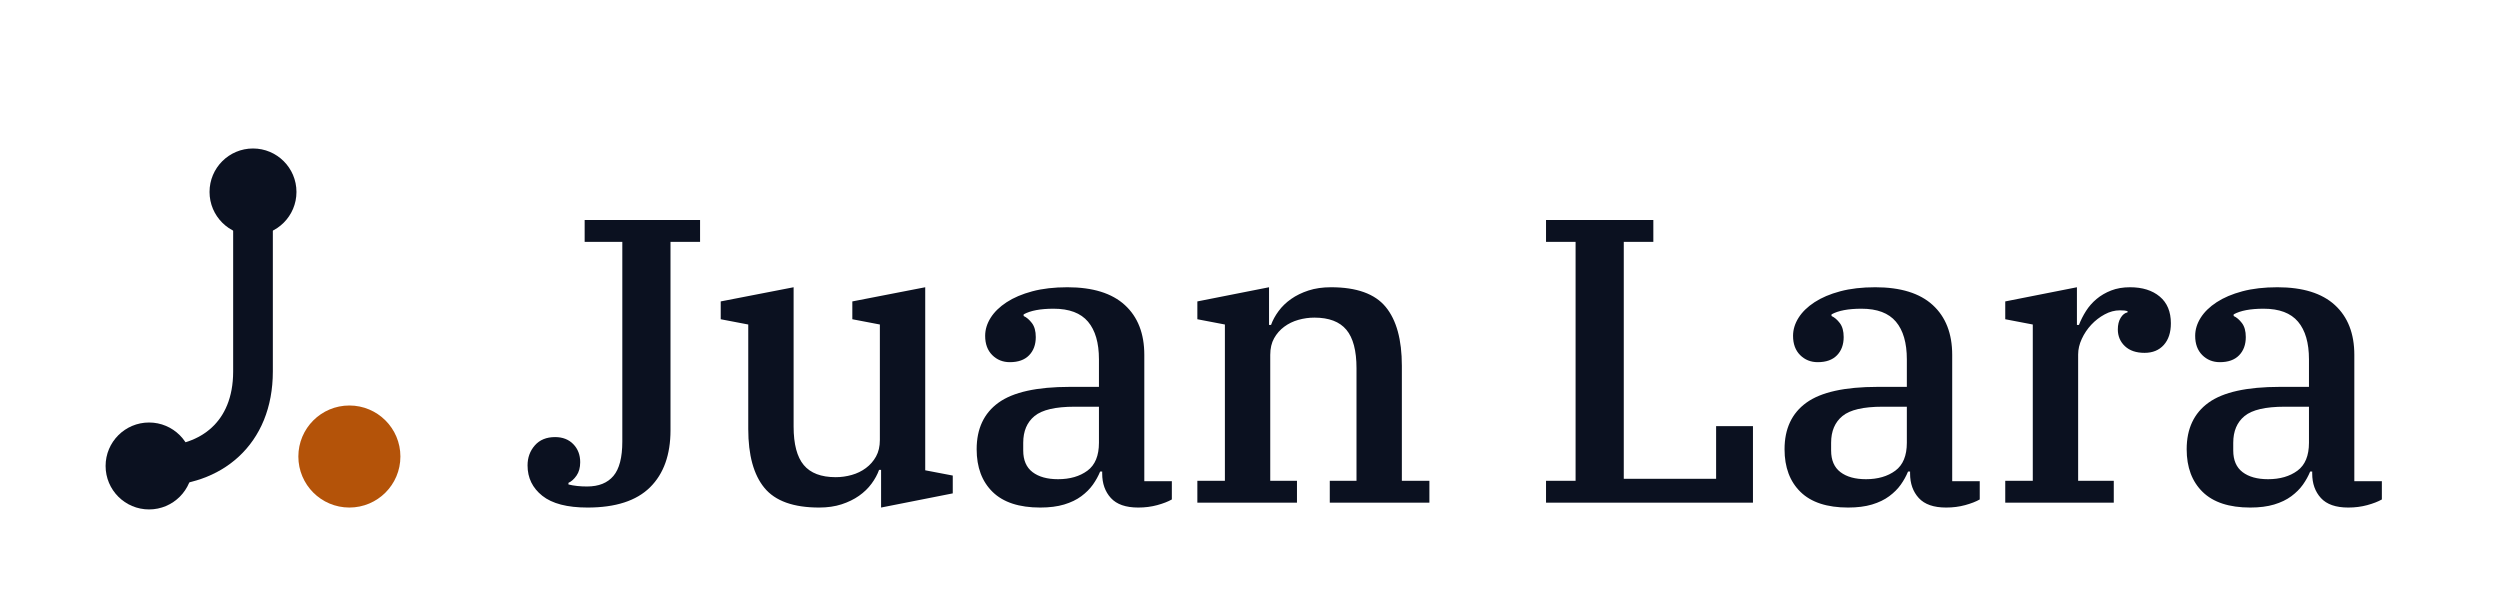
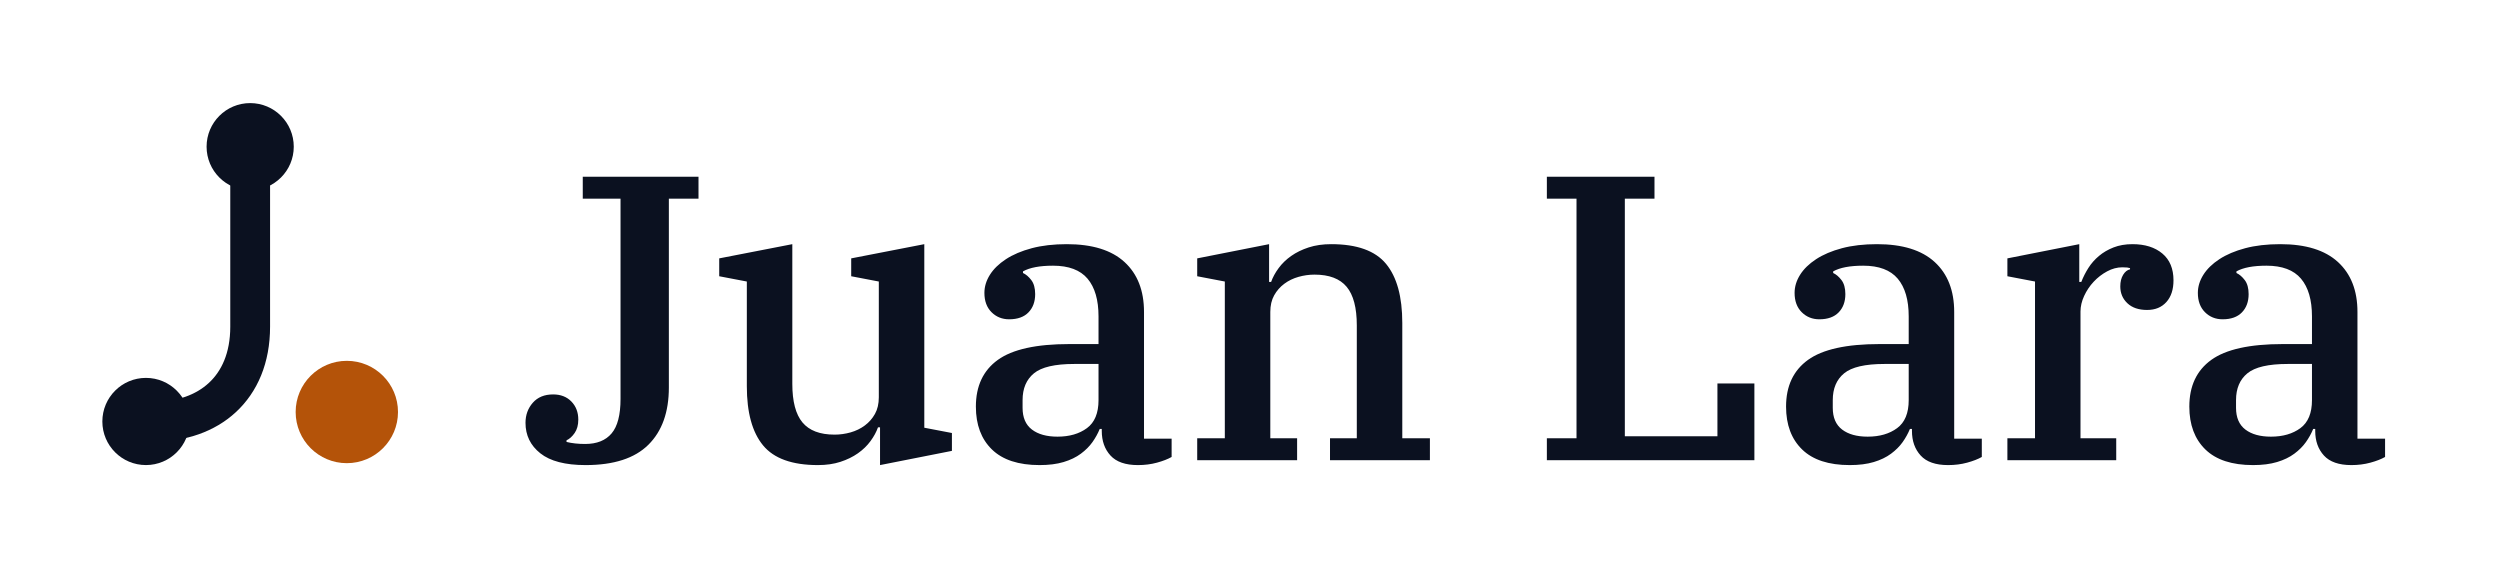
- <svg xmlns="http://www.w3.org/2000/svg" viewBox="0 0 615.60 151.33" width="616" height="151" role="img" aria-label="Juan Lara">
-   <g transform="translate(3.27 26.40) scale(2.3333)">
+ <svg xmlns="http://www.w3.org/2000/svg" viewBox="0 0 615.60 139.53" width="616" height="140" role="img" aria-label="Juan Lara">
+   <g transform="translate(3.27 14.93) scale(2.3333)">
    <path d="M25 9V28C25 34.6 20.5 38 15 38" fill="none" stroke="#0B1120" stroke-width="4.2" />
    <circle cx="25" cy="9" r="4.6" fill="#0B1120" />
    <circle cx="14" cy="38" r="4.6" fill="#0B1120" />
    <circle cx="35.2" cy="37" r="5.4" fill="#B45309" />
  </g>
-   <path d="M144.2 125.333Q136.7 125.333 133.05 122.433Q129.4 119.533 129.4 114.933Q129.4 112.033 131.2 109.983Q133.0 107.933 136.2 107.933Q139.0 107.933 140.7 109.683Q142.4 111.433 142.4 114.133Q142.4 116.133 141.5 117.433Q140.6 118.733 139.5 119.233V119.633Q141.5 120.133 144.1 120.133Q148.4 120.133 150.6 117.533Q152.8 114.933 152.8 109.033V59.733H143.5V54.333H172.0V59.733H164.7V106.233Q164.7 115.333 159.65 120.333Q154.6 125.333 144.2 125.333ZM201.4 125.333Q191.9 125.333 187.9 120.483Q183.9 115.633 183.9 105.933V80.133L177.1 78.833V74.433L195.1 70.933V105.333Q195.1 111.833 197.6 114.833Q200.1 117.833 205.5 117.833Q207.5 117.833 209.45 117.283Q211.4 116.733 212.95 115.583Q214.5 114.433 215.45 112.733Q216.4 111.033 216.4 108.633V80.133L209.6 78.833V74.433L227.6 70.933V116.133L234.4 117.433V121.833L216.7 125.333V116.033H216.2Q215.6 117.733 214.35 119.433Q213.1 121.133 211.25 122.433Q209.4 123.733 206.95 124.533Q204.5 125.333 201.4 125.333ZM256.0 125.333Q248.2 125.333 244.25 121.483Q240.3 117.633 240.3 110.933Q240.3 103.333 245.7 99.433Q251.1 95.533 263.3 95.533H270.5V88.733Q270.5 82.633 267.8 79.433Q265.1 76.233 259.3 76.233Q254.4 76.233 251.9 77.633V78.033Q253.0 78.533 253.95 79.783Q254.9 81.033 254.9 83.233Q254.9 86.033 253.25 87.733Q251.6 89.433 248.5 89.433Q245.9 89.433 244.15 87.683Q242.4 85.933 242.4 82.933Q242.4 80.633 243.75 78.483Q245.1 76.333 247.7 74.633Q250.3 72.933 254.05 71.933Q257.8 70.933 262.7 70.933Q272.1 70.933 276.9 75.333Q281.7 79.733 281.7 87.633V118.833H288.5V123.333Q287.1 124.133 284.9 124.733Q282.7 125.333 280.2 125.333Q275.6 125.333 273.45 122.983Q271.3 120.633 271.3 116.933V116.433H270.8Q270.1 118.133 269.0 119.683Q267.9 121.233 266.15 122.533Q264.4 123.833 261.9 124.583Q259.4 125.333 256.0 125.333ZM260.4 118.333Q264.8 118.333 267.65 116.233Q270.5 114.133 270.5 109.333V100.433H264.5Q257.4 100.433 254.6 102.733Q251.8 105.033 251.8 109.333V111.233Q251.8 114.833 254.1 116.583Q256.4 118.333 260.4 118.333ZM294.8 118.733H301.6V80.133L294.8 78.833V74.433L312.5 70.933V80.233H313.0Q313.6 78.533 314.85 76.833Q316.1 75.133 317.95 73.833Q319.8 72.533 322.25 71.733Q324.7 70.933 327.8 70.933Q337.3 70.933 341.3 75.783Q345.3 80.633 345.3 90.333V118.733H352.1V124.133H327.5V118.733H334.1V90.933Q334.1 84.433 331.6 81.433Q329.1 78.433 323.7 78.433Q321.7 78.433 319.75 78.983Q317.8 79.533 316.25 80.683Q314.7 81.833 313.75 83.533Q312.8 85.233 312.8 87.633V118.733H319.4V124.133H294.8ZM380.9 118.733H388.2V59.733H380.9V54.333H407.4V59.733H400.1V118.233H422.9V105.233H432.0V124.133H380.9ZM455.5 125.333Q447.7 125.333 443.75 121.483Q439.8 117.633 439.8 110.933Q439.8 103.333 445.2 99.433Q450.6 95.533 462.8 95.533H470.0V88.733Q470.0 82.633 467.3 79.433Q464.6 76.233 458.8 76.233Q453.9 76.233 451.4 77.633V78.033Q452.5 78.533 453.45 79.783Q454.4 81.033 454.4 83.233Q454.4 86.033 452.75 87.733Q451.1 89.433 448.0 89.433Q445.4 89.433 443.65 87.683Q441.9 85.933 441.9 82.933Q441.9 80.633 443.25 78.483Q444.6 76.333 447.2 74.633Q449.8 72.933 453.55 71.933Q457.3 70.933 462.2 70.933Q471.6 70.933 476.4 75.333Q481.2 79.733 481.2 87.633V118.833H488.0V123.333Q486.6 124.133 484.4 124.733Q482.2 125.333 479.7 125.333Q475.1 125.333 472.95 122.983Q470.8 120.633 470.8 116.933V116.433H470.3Q469.6 118.133 468.5 119.683Q467.4 121.233 465.65 122.533Q463.9 123.833 461.4 124.583Q458.9 125.333 455.5 125.333ZM459.9 118.333Q464.3 118.333 467.15 116.233Q470.0 114.133 470.0 109.333V100.433H464.0Q456.9 100.433 454.1 102.733Q451.3 105.033 451.3 109.333V111.233Q451.3 114.833 453.6 116.583Q455.9 118.333 459.9 118.333ZM494.3 118.733H501.1V80.133L494.3 78.833V74.433L512.0 70.933V80.233H512.5Q513.2 78.433 514.25 76.783Q515.3 75.133 516.85 73.833Q518.4 72.533 520.45 71.733Q522.5 70.933 525.1 70.933Q529.7 70.933 532.45 73.233Q535.2 75.533 535.2 79.833Q535.2 83.233 533.45 85.183Q531.7 87.133 528.7 87.133Q525.6 87.133 523.85 85.483Q522.1 83.833 522.1 81.333Q522.1 79.633 522.8 78.483Q523.5 77.333 524.5 77.133V76.833Q524.2 76.733 523.8 76.683Q523.4 76.633 522.6 76.633Q520.7 76.633 518.85 77.633Q517.0 78.633 515.55 80.183Q514.1 81.733 513.2 83.683Q512.3 85.633 512.3 87.533V118.733H521.1V124.133H494.3ZM554.8 125.333Q547.0 125.333 543.05 121.483Q539.1 117.633 539.1 110.933Q539.1 103.333 544.5 99.433Q549.9 95.533 562.1 95.533H569.3V88.733Q569.3 82.633 566.6 79.433Q563.9 76.233 558.1 76.233Q553.2 76.233 550.7 77.633V78.033Q551.8 78.533 552.75 79.783Q553.7 81.033 553.7 83.233Q553.7 86.033 552.05 87.733Q550.4 89.433 547.3 89.433Q544.7 89.433 542.95 87.683Q541.2 85.933 541.2 82.933Q541.2 80.633 542.55 78.483Q543.9 76.333 546.5 74.633Q549.1 72.933 552.85 71.933Q556.6 70.933 561.5 70.933Q570.9 70.933 575.7 75.333Q580.5 79.733 580.5 87.633V118.833H587.3V123.333Q585.9 124.133 583.7 124.733Q581.5 125.333 579.0 125.333Q574.4 125.333 572.25 122.983Q570.1 120.633 570.1 116.933V116.433H569.6Q568.9 118.133 567.8 119.683Q566.7 121.233 564.95 122.533Q563.2 123.833 560.7 124.583Q558.2 125.333 554.8 125.333ZM559.2 118.333Q563.6 118.333 566.45 116.233Q569.3 114.133 569.3 109.333V100.433H563.3Q556.2 100.433 553.4 102.733Q550.6 105.033 550.6 109.333V111.233Q550.6 114.833 552.9 116.583Q555.2 118.333 559.2 118.333Z" fill="#0B1120" />
+   <path d="M144.2 114.333Q136.7 114.333 133.05 111.433Q129.4 108.533 129.4 103.933Q129.4 101.033 131.2 98.983Q133.0 96.933 136.2 96.933Q139.0 96.933 140.7 98.683Q142.4 100.433 142.4 103.133Q142.4 105.133 141.5 106.433Q140.6 107.733 139.5 108.233V108.633Q141.5 109.133 144.1 109.133Q148.4 109.133 150.6 106.533Q152.8 103.933 152.8 98.033V48.733H143.5V43.333H172.0V48.733H164.7V95.233Q164.7 104.333 159.65 109.333Q154.6 114.333 144.2 114.333ZM201.4 114.333Q191.9 114.333 187.9 109.483Q183.9 104.633 183.9 94.933V69.133L177.1 67.833V63.433L195.1 59.933V94.333Q195.1 100.833 197.6 103.833Q200.1 106.833 205.5 106.833Q207.5 106.833 209.45 106.283Q211.4 105.733 212.95 104.583Q214.5 103.433 215.45 101.733Q216.4 100.033 216.4 97.633V69.133L209.6 67.833V63.433L227.6 59.933V105.133L234.4 106.433V110.833L216.7 114.333V105.033H216.2Q215.6 106.733 214.35 108.433Q213.1 110.133 211.25 111.433Q209.4 112.733 206.95 113.533Q204.5 114.333 201.4 114.333ZM256.0 114.333Q248.2 114.333 244.25 110.483Q240.3 106.633 240.3 99.933Q240.3 92.333 245.7 88.433Q251.1 84.533 263.3 84.533H270.5V77.733Q270.5 71.633 267.8 68.433Q265.1 65.233 259.3 65.233Q254.4 65.233 251.9 66.633V67.033Q253.0 67.533 253.95 68.783Q254.9 70.033 254.9 72.233Q254.9 75.033 253.25 76.733Q251.6 78.433 248.5 78.433Q245.9 78.433 244.15 76.683Q242.4 74.933 242.4 71.933Q242.4 69.633 243.75 67.483Q245.1 65.333 247.7 63.633Q250.3 61.933 254.05 60.933Q257.8 59.933 262.7 59.933Q272.1 59.933 276.9 64.333Q281.7 68.733 281.7 76.633V107.833H288.5V112.333Q287.1 113.133 284.9 113.733Q282.7 114.333 280.2 114.333Q275.6 114.333 273.45 111.983Q271.3 109.633 271.3 105.933V105.433H270.8Q270.1 107.133 269.0 108.683Q267.9 110.233 266.15 111.533Q264.4 112.833 261.9 113.583Q259.4 114.333 256.0 114.333ZM260.4 107.333Q264.8 107.333 267.65 105.233Q270.5 103.133 270.5 98.333V89.433H264.5Q257.4 89.433 254.6 91.733Q251.8 94.033 251.8 98.333V100.233Q251.8 103.833 254.1 105.583Q256.4 107.333 260.4 107.333ZM294.8 107.733H301.6V69.133L294.8 67.833V63.433L312.5 59.933V69.233H313.0Q313.6 67.533 314.85 65.833Q316.1 64.133 317.95 62.833Q319.8 61.533 322.25 60.733Q324.7 59.933 327.8 59.933Q337.3 59.933 341.3 64.783Q345.3 69.633 345.3 79.333V107.733H352.1V113.133H327.5V107.733H334.1V79.933Q334.1 73.433 331.6 70.433Q329.1 67.433 323.7 67.433Q321.7 67.433 319.75 67.983Q317.8 68.533 316.25 69.683Q314.7 70.833 313.75 72.533Q312.8 74.233 312.8 76.633V107.733H319.4V113.133H294.8ZM380.9 107.733H388.2V48.733H380.9V43.333H407.4V48.733H400.1V107.233H422.9V94.233H432.0V113.133H380.9ZM455.5 114.333Q447.7 114.333 443.75 110.483Q439.8 106.633 439.8 99.933Q439.8 92.333 445.2 88.433Q450.6 84.533 462.8 84.533H470.0V77.733Q470.0 71.633 467.3 68.433Q464.6 65.233 458.8 65.233Q453.9 65.233 451.4 66.633V67.033Q452.5 67.533 453.45 68.783Q454.4 70.033 454.4 72.233Q454.4 75.033 452.75 76.733Q451.1 78.433 448.0 78.433Q445.4 78.433 443.65 76.683Q441.9 74.933 441.9 71.933Q441.9 69.633 443.25 67.483Q444.6 65.333 447.2 63.633Q449.8 61.933 453.55 60.933Q457.3 59.933 462.2 59.933Q471.6 59.933 476.4 64.333Q481.2 68.733 481.2 76.633V107.833H488.0V112.333Q486.6 113.133 484.4 113.733Q482.2 114.333 479.7 114.333Q475.1 114.333 472.95 111.983Q470.8 109.633 470.8 105.933V105.433H470.3Q469.6 107.133 468.5 108.683Q467.4 110.233 465.65 111.533Q463.9 112.833 461.4 113.583Q458.9 114.333 455.5 114.333ZM459.9 107.333Q464.3 107.333 467.15 105.233Q470.0 103.133 470.0 98.333V89.433H464.0Q456.9 89.433 454.1 91.733Q451.3 94.033 451.3 98.333V100.233Q451.3 103.833 453.6 105.583Q455.9 107.333 459.9 107.333ZM494.3 107.733H501.1V69.133L494.3 67.833V63.433L512.0 59.933V69.233H512.5Q513.2 67.433 514.25 65.783Q515.3 64.133 516.85 62.833Q518.4 61.533 520.45 60.733Q522.5 59.933 525.1 59.933Q529.7 59.933 532.45 62.233Q535.2 64.533 535.2 68.833Q535.2 72.233 533.45 74.183Q531.7 76.133 528.7 76.133Q525.6 76.133 523.85 74.483Q522.1 72.833 522.1 70.333Q522.1 68.633 522.8 67.483Q523.5 66.333 524.5 66.133V65.833Q524.2 65.733 523.8 65.683Q523.4 65.633 522.6 65.633Q520.7 65.633 518.85 66.633Q517.0 67.633 515.55 69.183Q514.1 70.733 513.2 72.683Q512.3 74.633 512.3 76.533V107.733H521.1V113.133H494.3ZM554.8 114.333Q547.0 114.333 543.05 110.483Q539.1 106.633 539.1 99.933Q539.1 92.333 544.5 88.433Q549.9 84.533 562.1 84.533H569.3V77.733Q569.3 71.633 566.6 68.433Q563.9 65.233 558.1 65.233Q553.2 65.233 550.7 66.633V67.033Q551.8 67.533 552.75 68.783Q553.7 70.033 553.7 72.233Q553.7 75.033 552.05 76.733Q550.4 78.433 547.3 78.433Q544.7 78.433 542.95 76.683Q541.2 74.933 541.2 71.933Q541.2 69.633 542.55 67.483Q543.9 65.333 546.5 63.633Q549.1 61.933 552.85 60.933Q556.6 59.933 561.5 59.933Q570.9 59.933 575.7 64.333Q580.5 68.733 580.5 76.633V107.833H587.3V112.333Q585.9 113.133 583.7 113.733Q581.5 114.333 579.0 114.333Q574.4 114.333 572.25 111.983Q570.1 109.633 570.1 105.933V105.433H569.6Q568.9 107.133 567.8 108.683Q566.7 110.233 564.95 111.533Q563.2 112.833 560.7 113.583Q558.2 114.333 554.8 114.333ZM559.2 107.333Q563.6 107.333 566.45 105.233Q569.3 103.133 569.3 98.333V89.433H563.3Q556.2 89.433 553.4 91.733Q550.6 94.033 550.6 98.333V100.233Q550.6 103.833 552.9 105.583Q555.2 107.333 559.2 107.333Z" fill="#0B1120" />
</svg>
